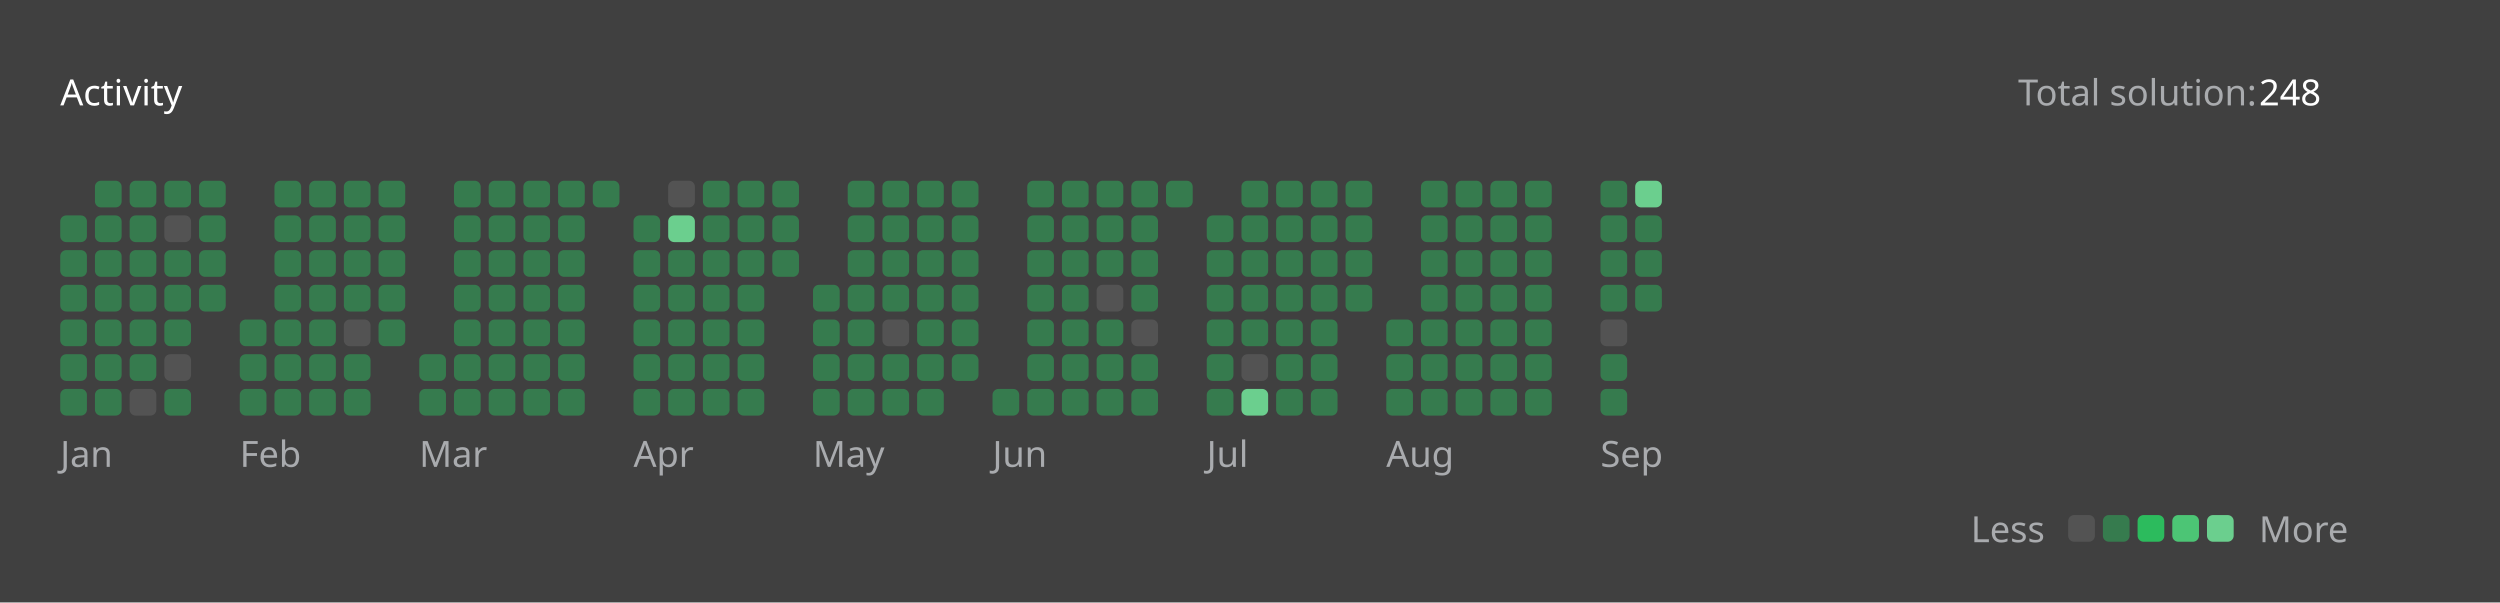
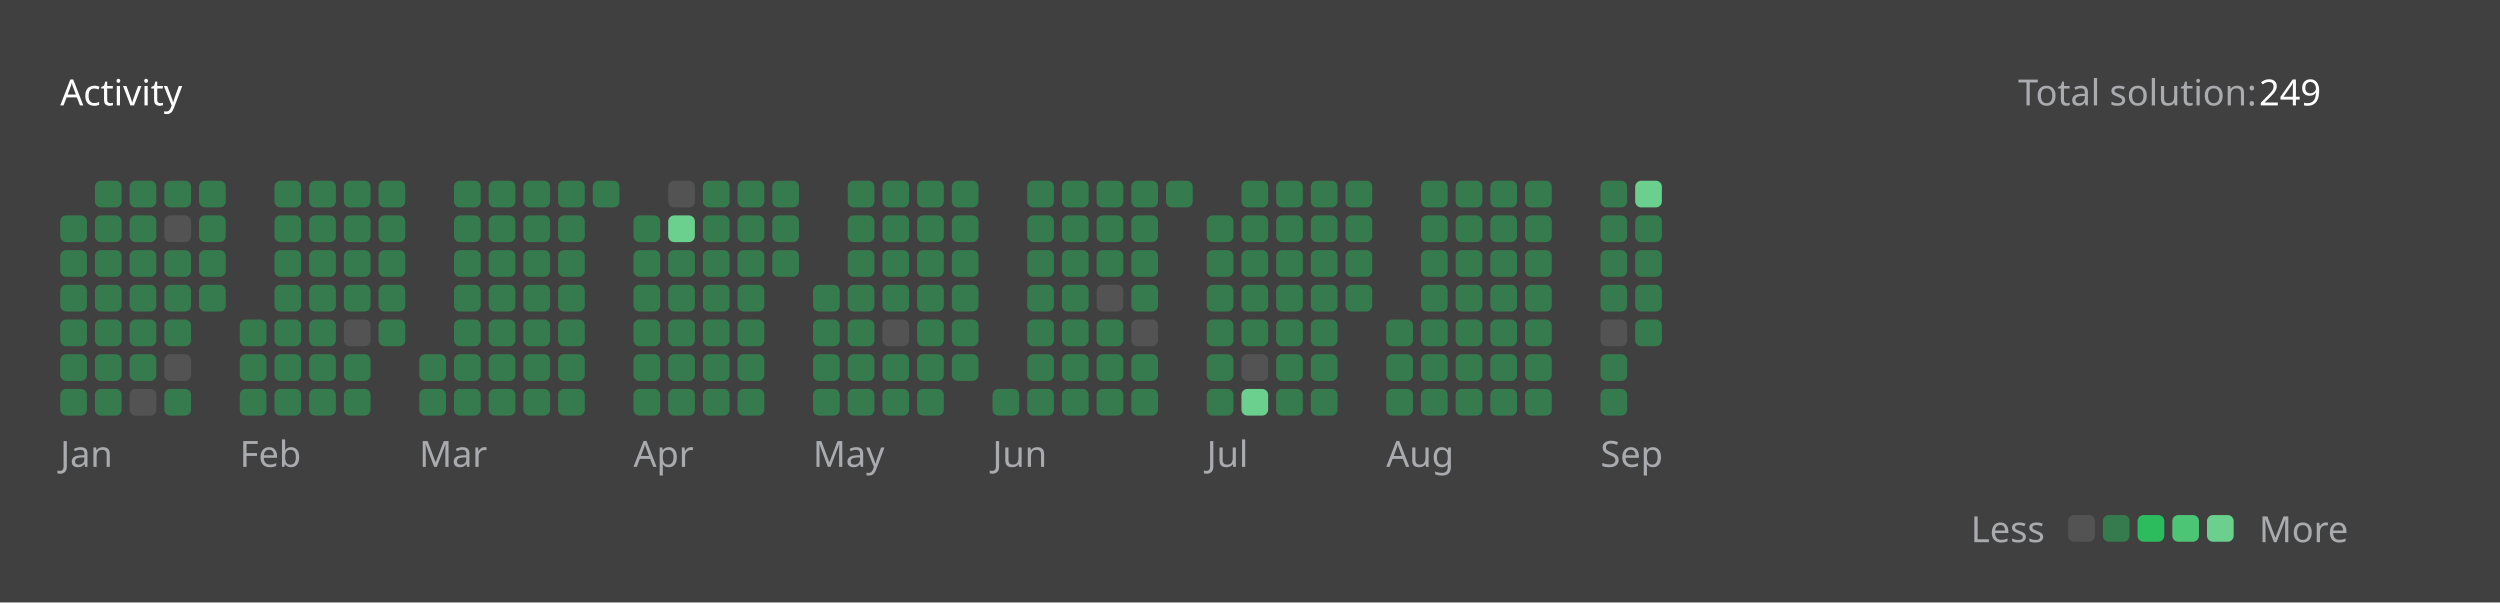
<svg xmlns="http://www.w3.org/2000/svg" version="1.1" height="200" width="830" viewBox="0 0 830 200">
  <style>*{font-family: "Segoe UI", Tahoma, Geneva, Verdana, sans-serif;}</style>
  <style>.title{font-weight: 500;font-size: 1rem;}</style>
  <style>.rotate-90{transform: rotate(-90deg);transform-origin: center;transform-box: fill-box;}</style>
  <style>.state{font-size: .75rem;}</style>
  <style>.light{color: #ffffff;fill: #ffffff;}</style>
  <style>.light-gray{color: #eff2f699;fill: #eff2f699;}</style>
  <style>.dark-gray{color: #ebebf54d;fill: #ebebf54d;}</style>
  <style>.gray{color: #747474;fill: #747474;}</style>
  <style>.orange{color: #ffa116;fill: #ffa116;}</style>
  <style>.background{color: #404040;fill: #404040;}</style>
  <style>.level-1-block{fill: #ffffff1a;}</style>
  <style>.level-2-block{fill: #2cb55d80;}</style>
  <style>.level-3-block{fill: #2cbb5dff;}</style>
  <style>.level-4-block{fill: #4cc575ff;}</style>
  <style>.level-5-block{fill: #6bcf8eff;}</style>
  <rect fill="#404040" x="0" y="0" width="830" height="200" rx="0.5rem" />
  <g text-anchor="start" text-decoration="1" class="title">
    <text x="20" y="35">
      <tspan class="light">Activity</tspan>
      <tspan class="orange" />
    </text>
  </g>
  <g class="state">
    <text x="670" y="35" class="light-gray"> Total solution: </text>
-     <text x="750" y="35" class="light"> 248 </text>
+     <text x="750" y="35" class="light"> 249 </text>
    <text x="678.88" y="180" class="light-gray" text-anchor="end">Less</text>
    <rect x="686.64" y="171" width="8.86" height="8.86" rx="2" ry="2" class="level-1-block" />
    <rect x="698.16" y="171" width="8.86" height="8.86" rx="2" ry="2" class="level-2-block" />
    <rect x="709.68" y="171" width="8.86" height="8.86" rx="2" ry="2" class="level-3-block" />
    <rect x="721.2" y="171" width="8.86" height="8.86" rx="2" ry="2" class="level-4-block" />
    <rect x="732.72" y="171" width="8.86" height="8.86" rx="2" ry="2" class="level-5-block" />
    <text x="750" y="180" class="light-gray">More</text>
  </g>
  <g x="20" y="60">
    <g x="20" y="60">
      <g x="20.0" y="60">
        <rect x="20.0" y="71.52" width="8.86" height="8.86" rx="2" ry="2" class="level-2-block" />
        <rect x="20.0" y="83.04" width="8.86" height="8.86" rx="2" ry="2" class="level-2-block" />
        <rect x="20.0" y="94.56" width="8.86" height="8.86" rx="2" ry="2" class="level-2-block" />
        <rect x="20.0" y="106.08" width="8.86" height="8.86" rx="2" ry="2" class="level-2-block" />
        <rect x="20.0" y="117.6" width="8.86" height="8.86" rx="2" ry="2" class="level-2-block" />
        <rect x="20.0" y="129.12" width="8.86" height="8.86" rx="2" ry="2" class="level-2-block" />
      </g>
      <g x="31.52" y="60">
        <rect x="31.52" y="60.0" width="8.86" height="8.86" rx="2" ry="2" class="level-2-block" />
        <rect x="31.52" y="71.52" width="8.86" height="8.86" rx="2" ry="2" class="level-2-block" />
        <rect x="31.52" y="83.04" width="8.86" height="8.86" rx="2" ry="2" class="level-2-block" />
        <rect x="31.52" y="94.56" width="8.86" height="8.86" rx="2" ry="2" class="level-2-block" />
        <rect x="31.52" y="106.08" width="8.86" height="8.86" rx="2" ry="2" class="level-2-block" />
        <rect x="31.52" y="117.6" width="8.86" height="8.86" rx="2" ry="2" class="level-2-block" />
        <rect x="31.52" y="129.12" width="8.86" height="8.86" rx="2" ry="2" class="level-2-block" />
      </g>
      <g x="43.04" y="60">
        <rect x="43.04" y="60.0" width="8.86" height="8.86" rx="2" ry="2" class="level-2-block" />
        <rect x="43.04" y="71.52" width="8.86" height="8.86" rx="2" ry="2" class="level-2-block" />
        <rect x="43.04" y="83.04" width="8.86" height="8.86" rx="2" ry="2" class="level-2-block" />
        <rect x="43.04" y="94.56" width="8.86" height="8.86" rx="2" ry="2" class="level-2-block" />
        <rect x="43.04" y="106.08" width="8.86" height="8.86" rx="2" ry="2" class="level-2-block" />
        <rect x="43.04" y="117.6" width="8.86" height="8.86" rx="2" ry="2" class="level-2-block" />
        <rect x="43.04" y="129.12" width="8.86" height="8.86" rx="2" ry="2" class="level-1-block" />
      </g>
      <g x="54.56" y="60">
        <rect x="54.56" y="60.0" width="8.86" height="8.86" rx="2" ry="2" class="level-2-block" />
        <rect x="54.56" y="71.52" width="8.86" height="8.86" rx="2" ry="2" class="level-1-block" />
        <rect x="54.56" y="83.04" width="8.86" height="8.86" rx="2" ry="2" class="level-2-block" />
        <rect x="54.56" y="94.56" width="8.86" height="8.86" rx="2" ry="2" class="level-2-block" />
        <rect x="54.56" y="106.08" width="8.86" height="8.86" rx="2" ry="2" class="level-2-block" />
        <rect x="54.56" y="117.6" width="8.86" height="8.86" rx="2" ry="2" class="level-1-block" />
        <rect x="54.56" y="129.12" width="8.86" height="8.86" rx="2" ry="2" class="level-2-block" />
      </g>
      <g x="66.08" y="60">
        <rect x="66.08" y="60.0" width="8.86" height="8.86" rx="2" ry="2" class="level-2-block" />
        <rect x="66.08" y="71.52" width="8.86" height="8.86" rx="2" ry="2" class="level-2-block" />
        <rect x="66.08" y="83.04" width="8.86" height="8.86" rx="2" ry="2" class="level-2-block" />
        <rect x="66.08" y="94.56" width="8.86" height="8.86" rx="2" ry="2" class="level-2-block" />
      </g>
      <text x="20.0" y="155" class="light-gray state">Jan</text>
    </g>
  </g>
  <g x="79.6" y="60">
    <g x="79.6" y="60">
      <g x="79.6" y="60">
        <rect x="79.6" y="106.08" width="8.86" height="8.86" rx="2" ry="2" class="level-2-block" />
        <rect x="79.6" y="117.6" width="8.86" height="8.86" rx="2" ry="2" class="level-2-block" />
        <rect x="79.6" y="129.12" width="8.86" height="8.86" rx="2" ry="2" class="level-2-block" />
      </g>
      <g x="91.12" y="60">
        <rect x="91.12" y="60.0" width="8.86" height="8.86" rx="2" ry="2" class="level-2-block" />
        <rect x="91.12" y="71.52" width="8.86" height="8.86" rx="2" ry="2" class="level-2-block" />
        <rect x="91.12" y="83.04" width="8.86" height="8.86" rx="2" ry="2" class="level-2-block" />
        <rect x="91.12" y="94.56" width="8.86" height="8.86" rx="2" ry="2" class="level-2-block" />
        <rect x="91.12" y="106.08" width="8.86" height="8.86" rx="2" ry="2" class="level-2-block" />
        <rect x="91.12" y="117.6" width="8.86" height="8.86" rx="2" ry="2" class="level-2-block" />
        <rect x="91.12" y="129.12" width="8.86" height="8.86" rx="2" ry="2" class="level-2-block" />
      </g>
      <g x="102.64" y="60">
        <rect x="102.64" y="60.0" width="8.86" height="8.86" rx="2" ry="2" class="level-2-block" />
        <rect x="102.64" y="71.52" width="8.86" height="8.86" rx="2" ry="2" class="level-2-block" />
        <rect x="102.64" y="83.04" width="8.86" height="8.86" rx="2" ry="2" class="level-2-block" />
        <rect x="102.64" y="94.56" width="8.86" height="8.86" rx="2" ry="2" class="level-2-block" />
        <rect x="102.64" y="106.08" width="8.86" height="8.86" rx="2" ry="2" class="level-2-block" />
        <rect x="102.64" y="117.6" width="8.86" height="8.86" rx="2" ry="2" class="level-2-block" />
        <rect x="102.64" y="129.12" width="8.86" height="8.86" rx="2" ry="2" class="level-2-block" />
      </g>
      <g x="114.16" y="60">
        <rect x="114.16" y="60.0" width="8.86" height="8.86" rx="2" ry="2" class="level-2-block" />
        <rect x="114.16" y="71.52" width="8.86" height="8.86" rx="2" ry="2" class="level-2-block" />
        <rect x="114.16" y="83.04" width="8.86" height="8.86" rx="2" ry="2" class="level-2-block" />
        <rect x="114.16" y="94.56" width="8.86" height="8.86" rx="2" ry="2" class="level-2-block" />
        <rect x="114.16" y="106.08" width="8.86" height="8.86" rx="2" ry="2" class="level-1-block" />
        <rect x="114.16" y="117.6" width="8.86" height="8.86" rx="2" ry="2" class="level-2-block" />
        <rect x="114.16" y="129.12" width="8.86" height="8.86" rx="2" ry="2" class="level-2-block" />
      </g>
      <g x="125.68" y="60">
        <rect x="125.68" y="60.0" width="8.86" height="8.86" rx="2" ry="2" class="level-2-block" />
        <rect x="125.68" y="71.52" width="8.86" height="8.86" rx="2" ry="2" class="level-2-block" />
        <rect x="125.68" y="83.04" width="8.86" height="8.86" rx="2" ry="2" class="level-2-block" />
        <rect x="125.68" y="94.56" width="8.86" height="8.86" rx="2" ry="2" class="level-2-block" />
        <rect x="125.68" y="106.08" width="8.86" height="8.86" rx="2" ry="2" class="level-2-block" />
      </g>
      <text x="79.6" y="155" class="light-gray state">Feb</text>
    </g>
  </g>
  <g x="139.2" y="60">
    <g x="139.2" y="60">
      <g x="139.2" y="60">
        <rect x="139.2" y="117.6" width="8.86" height="8.86" rx="2" ry="2" class="level-2-block" />
        <rect x="139.2" y="129.12" width="8.86" height="8.86" rx="2" ry="2" class="level-2-block" />
      </g>
      <g x="150.72" y="60">
        <rect x="150.72" y="60.0" width="8.86" height="8.86" rx="2" ry="2" class="level-2-block" />
        <rect x="150.72" y="71.52" width="8.86" height="8.86" rx="2" ry="2" class="level-2-block" />
        <rect x="150.72" y="83.04" width="8.86" height="8.86" rx="2" ry="2" class="level-2-block" />
        <rect x="150.72" y="94.56" width="8.86" height="8.86" rx="2" ry="2" class="level-2-block" />
        <rect x="150.72" y="106.08" width="8.86" height="8.86" rx="2" ry="2" class="level-2-block" />
        <rect x="150.72" y="117.6" width="8.86" height="8.86" rx="2" ry="2" class="level-2-block" />
        <rect x="150.72" y="129.12" width="8.86" height="8.86" rx="2" ry="2" class="level-2-block" />
      </g>
      <g x="162.24" y="60">
        <rect x="162.24" y="60.0" width="8.86" height="8.86" rx="2" ry="2" class="level-2-block" />
        <rect x="162.24" y="71.52" width="8.86" height="8.86" rx="2" ry="2" class="level-2-block" />
        <rect x="162.24" y="83.04" width="8.86" height="8.86" rx="2" ry="2" class="level-2-block" />
        <rect x="162.24" y="94.56" width="8.86" height="8.86" rx="2" ry="2" class="level-2-block" />
        <rect x="162.24" y="106.08" width="8.86" height="8.86" rx="2" ry="2" class="level-2-block" />
        <rect x="162.24" y="117.6" width="8.86" height="8.86" rx="2" ry="2" class="level-2-block" />
        <rect x="162.24" y="129.12" width="8.86" height="8.86" rx="2" ry="2" class="level-2-block" />
      </g>
      <g x="173.76" y="60">
        <rect x="173.76" y="60.0" width="8.86" height="8.86" rx="2" ry="2" class="level-2-block" />
        <rect x="173.76" y="71.52" width="8.86" height="8.86" rx="2" ry="2" class="level-2-block" />
        <rect x="173.76" y="83.04" width="8.86" height="8.86" rx="2" ry="2" class="level-2-block" />
        <rect x="173.76" y="94.56" width="8.86" height="8.86" rx="2" ry="2" class="level-2-block" />
        <rect x="173.76" y="106.08" width="8.86" height="8.86" rx="2" ry="2" class="level-2-block" />
        <rect x="173.76" y="117.6" width="8.86" height="8.86" rx="2" ry="2" class="level-2-block" />
        <rect x="173.76" y="129.12" width="8.86" height="8.86" rx="2" ry="2" class="level-2-block" />
      </g>
      <g x="185.28" y="60">
        <rect x="185.28" y="60.0" width="8.86" height="8.86" rx="2" ry="2" class="level-2-block" />
        <rect x="185.28" y="71.52" width="8.86" height="8.86" rx="2" ry="2" class="level-2-block" />
        <rect x="185.28" y="83.04" width="8.86" height="8.86" rx="2" ry="2" class="level-2-block" />
        <rect x="185.28" y="94.56" width="8.86" height="8.86" rx="2" ry="2" class="level-2-block" />
        <rect x="185.28" y="106.08" width="8.86" height="8.86" rx="2" ry="2" class="level-2-block" />
        <rect x="185.28" y="117.6" width="8.86" height="8.86" rx="2" ry="2" class="level-2-block" />
        <rect x="185.28" y="129.12" width="8.86" height="8.86" rx="2" ry="2" class="level-2-block" />
      </g>
      <g x="196.8" y="60">
        <rect x="196.8" y="60.0" width="8.86" height="8.86" rx="2" ry="2" class="level-2-block" />
      </g>
      <text x="139.2" y="155" class="light-gray state">Mar</text>
    </g>
  </g>
  <g x="210.32" y="60">
    <g x="210.32" y="60">
      <g x="210.32" y="60">
        <rect x="210.32" y="71.52" width="8.86" height="8.86" rx="2" ry="2" class="level-2-block" />
        <rect x="210.32" y="83.04" width="8.86" height="8.86" rx="2" ry="2" class="level-2-block" />
        <rect x="210.32" y="94.56" width="8.86" height="8.86" rx="2" ry="2" class="level-2-block" />
        <rect x="210.32" y="106.08" width="8.86" height="8.86" rx="2" ry="2" class="level-2-block" />
        <rect x="210.32" y="117.6" width="8.86" height="8.86" rx="2" ry="2" class="level-2-block" />
        <rect x="210.32" y="129.12" width="8.86" height="8.86" rx="2" ry="2" class="level-2-block" />
      </g>
      <g x="221.84" y="60">
        <rect x="221.84" y="60.0" width="8.86" height="8.86" rx="2" ry="2" class="level-1-block" />
        <rect x="221.84" y="71.52" width="8.86" height="8.86" rx="2" ry="2" class="level-5-block" />
        <rect x="221.84" y="83.04" width="8.86" height="8.86" rx="2" ry="2" class="level-2-block" />
        <rect x="221.84" y="94.56" width="8.86" height="8.86" rx="2" ry="2" class="level-2-block" />
        <rect x="221.84" y="106.08" width="8.86" height="8.86" rx="2" ry="2" class="level-2-block" />
        <rect x="221.84" y="117.6" width="8.86" height="8.86" rx="2" ry="2" class="level-2-block" />
        <rect x="221.84" y="129.12" width="8.86" height="8.86" rx="2" ry="2" class="level-2-block" />
      </g>
      <g x="233.36" y="60">
        <rect x="233.36" y="60.0" width="8.86" height="8.86" rx="2" ry="2" class="level-2-block" />
        <rect x="233.36" y="71.52" width="8.86" height="8.86" rx="2" ry="2" class="level-2-block" />
        <rect x="233.36" y="83.04" width="8.86" height="8.86" rx="2" ry="2" class="level-2-block" />
        <rect x="233.36" y="94.56" width="8.86" height="8.86" rx="2" ry="2" class="level-2-block" />
        <rect x="233.36" y="106.08" width="8.86" height="8.86" rx="2" ry="2" class="level-2-block" />
        <rect x="233.36" y="117.6" width="8.86" height="8.86" rx="2" ry="2" class="level-2-block" />
        <rect x="233.36" y="129.12" width="8.86" height="8.86" rx="2" ry="2" class="level-2-block" />
      </g>
      <g x="244.88" y="60">
        <rect x="244.88" y="60.0" width="8.86" height="8.86" rx="2" ry="2" class="level-2-block" />
        <rect x="244.88" y="71.52" width="8.86" height="8.86" rx="2" ry="2" class="level-2-block" />
        <rect x="244.88" y="83.04" width="8.86" height="8.86" rx="2" ry="2" class="level-2-block" />
        <rect x="244.88" y="94.56" width="8.86" height="8.86" rx="2" ry="2" class="level-2-block" />
        <rect x="244.88" y="106.08" width="8.86" height="8.86" rx="2" ry="2" class="level-2-block" />
        <rect x="244.88" y="117.6" width="8.86" height="8.86" rx="2" ry="2" class="level-2-block" />
        <rect x="244.88" y="129.12" width="8.86" height="8.86" rx="2" ry="2" class="level-2-block" />
      </g>
      <g x="256.4" y="60">
        <rect x="256.4" y="60.0" width="8.86" height="8.86" rx="2" ry="2" class="level-2-block" />
        <rect x="256.4" y="71.52" width="8.86" height="8.86" rx="2" ry="2" class="level-2-block" />
        <rect x="256.4" y="83.04" width="8.86" height="8.86" rx="2" ry="2" class="level-2-block" />
      </g>
      <text x="210.32" y="155" class="light-gray state">Apr</text>
    </g>
  </g>
  <g x="269.92" y="60">
    <g x="269.92" y="60">
      <g x="269.92" y="60">
        <rect x="269.92" y="94.56" width="8.86" height="8.86" rx="2" ry="2" class="level-2-block" />
        <rect x="269.92" y="106.08" width="8.86" height="8.86" rx="2" ry="2" class="level-2-block" />
        <rect x="269.92" y="117.6" width="8.86" height="8.86" rx="2" ry="2" class="level-2-block" />
        <rect x="269.92" y="129.12" width="8.86" height="8.86" rx="2" ry="2" class="level-2-block" />
      </g>
      <g x="281.44" y="60">
        <rect x="281.44" y="60.0" width="8.86" height="8.86" rx="2" ry="2" class="level-2-block" />
        <rect x="281.44" y="71.52" width="8.86" height="8.86" rx="2" ry="2" class="level-2-block" />
        <rect x="281.44" y="83.04" width="8.86" height="8.86" rx="2" ry="2" class="level-2-block" />
        <rect x="281.44" y="94.56" width="8.86" height="8.86" rx="2" ry="2" class="level-2-block" />
        <rect x="281.44" y="106.08" width="8.86" height="8.86" rx="2" ry="2" class="level-2-block" />
        <rect x="281.44" y="117.6" width="8.86" height="8.86" rx="2" ry="2" class="level-2-block" />
        <rect x="281.44" y="129.12" width="8.86" height="8.86" rx="2" ry="2" class="level-2-block" />
      </g>
      <g x="292.96" y="60">
        <rect x="292.96" y="60.0" width="8.86" height="8.86" rx="2" ry="2" class="level-2-block" />
        <rect x="292.96" y="71.52" width="8.86" height="8.86" rx="2" ry="2" class="level-2-block" />
        <rect x="292.96" y="83.04" width="8.86" height="8.86" rx="2" ry="2" class="level-2-block" />
        <rect x="292.96" y="94.56" width="8.86" height="8.86" rx="2" ry="2" class="level-2-block" />
        <rect x="292.96" y="106.08" width="8.86" height="8.86" rx="2" ry="2" class="level-1-block" />
        <rect x="292.96" y="117.6" width="8.86" height="8.86" rx="2" ry="2" class="level-2-block" />
        <rect x="292.96" y="129.12" width="8.86" height="8.86" rx="2" ry="2" class="level-2-block" />
      </g>
      <g x="304.48" y="60">
        <rect x="304.48" y="60.0" width="8.86" height="8.86" rx="2" ry="2" class="level-2-block" />
        <rect x="304.48" y="71.52" width="8.86" height="8.86" rx="2" ry="2" class="level-2-block" />
        <rect x="304.48" y="83.04" width="8.86" height="8.86" rx="2" ry="2" class="level-2-block" />
        <rect x="304.48" y="94.56" width="8.86" height="8.86" rx="2" ry="2" class="level-2-block" />
        <rect x="304.48" y="106.08" width="8.86" height="8.86" rx="2" ry="2" class="level-2-block" />
        <rect x="304.48" y="117.6" width="8.86" height="8.86" rx="2" ry="2" class="level-2-block" />
        <rect x="304.48" y="129.12" width="8.86" height="8.86" rx="2" ry="2" class="level-2-block" />
      </g>
      <g x="316" y="60">
        <rect x="316" y="60.0" width="8.86" height="8.86" rx="2" ry="2" class="level-2-block" />
        <rect x="316" y="71.52" width="8.86" height="8.86" rx="2" ry="2" class="level-2-block" />
        <rect x="316" y="83.04" width="8.86" height="8.86" rx="2" ry="2" class="level-2-block" />
        <rect x="316" y="94.56" width="8.86" height="8.86" rx="2" ry="2" class="level-2-block" />
        <rect x="316" y="106.08" width="8.86" height="8.86" rx="2" ry="2" class="level-2-block" />
        <rect x="316" y="117.6" width="8.86" height="8.86" rx="2" ry="2" class="level-2-block" />
      </g>
      <text x="269.92" y="155" class="light-gray state">May</text>
    </g>
  </g>
  <g x="329.52" y="60">
    <g x="329.52" y="60">
      <g x="329.52" y="60">
        <rect x="329.52" y="129.12" width="8.86" height="8.86" rx="2" ry="2" class="level-2-block" />
      </g>
      <g x="341.04" y="60">
        <rect x="341.04" y="60.0" width="8.86" height="8.86" rx="2" ry="2" class="level-2-block" />
        <rect x="341.04" y="71.52" width="8.86" height="8.86" rx="2" ry="2" class="level-2-block" />
        <rect x="341.04" y="83.04" width="8.86" height="8.86" rx="2" ry="2" class="level-2-block" />
        <rect x="341.04" y="94.56" width="8.86" height="8.86" rx="2" ry="2" class="level-2-block" />
        <rect x="341.04" y="106.08" width="8.86" height="8.86" rx="2" ry="2" class="level-2-block" />
        <rect x="341.04" y="117.6" width="8.86" height="8.86" rx="2" ry="2" class="level-2-block" />
        <rect x="341.04" y="129.12" width="8.86" height="8.86" rx="2" ry="2" class="level-2-block" />
      </g>
      <g x="352.56" y="60">
        <rect x="352.56" y="60.0" width="8.86" height="8.86" rx="2" ry="2" class="level-2-block" />
        <rect x="352.56" y="71.52" width="8.86" height="8.86" rx="2" ry="2" class="level-2-block" />
        <rect x="352.56" y="83.04" width="8.86" height="8.86" rx="2" ry="2" class="level-2-block" />
        <rect x="352.56" y="94.56" width="8.86" height="8.86" rx="2" ry="2" class="level-2-block" />
        <rect x="352.56" y="106.08" width="8.86" height="8.86" rx="2" ry="2" class="level-2-block" />
        <rect x="352.56" y="117.6" width="8.86" height="8.86" rx="2" ry="2" class="level-2-block" />
        <rect x="352.56" y="129.12" width="8.86" height="8.86" rx="2" ry="2" class="level-2-block" />
      </g>
      <g x="364.08" y="60">
        <rect x="364.08" y="60.0" width="8.86" height="8.86" rx="2" ry="2" class="level-2-block" />
        <rect x="364.08" y="71.52" width="8.86" height="8.86" rx="2" ry="2" class="level-2-block" />
        <rect x="364.08" y="83.04" width="8.86" height="8.86" rx="2" ry="2" class="level-2-block" />
        <rect x="364.08" y="94.56" width="8.86" height="8.86" rx="2" ry="2" class="level-1-block" />
        <rect x="364.08" y="106.08" width="8.86" height="8.86" rx="2" ry="2" class="level-2-block" />
        <rect x="364.08" y="117.6" width="8.86" height="8.86" rx="2" ry="2" class="level-2-block" />
        <rect x="364.08" y="129.12" width="8.86" height="8.86" rx="2" ry="2" class="level-2-block" />
      </g>
      <g x="375.6" y="60">
        <rect x="375.6" y="60.0" width="8.86" height="8.86" rx="2" ry="2" class="level-2-block" />
        <rect x="375.6" y="71.52" width="8.86" height="8.86" rx="2" ry="2" class="level-2-block" />
        <rect x="375.6" y="83.04" width="8.86" height="8.86" rx="2" ry="2" class="level-2-block" />
        <rect x="375.6" y="94.56" width="8.86" height="8.86" rx="2" ry="2" class="level-2-block" />
        <rect x="375.6" y="106.08" width="8.86" height="8.86" rx="2" ry="2" class="level-1-block" />
        <rect x="375.6" y="117.6" width="8.86" height="8.86" rx="2" ry="2" class="level-2-block" />
        <rect x="375.6" y="129.12" width="8.86" height="8.86" rx="2" ry="2" class="level-2-block" />
      </g>
      <g x="387.12" y="60">
        <rect x="387.12" y="60.0" width="8.86" height="8.86" rx="2" ry="2" class="level-2-block" />
      </g>
      <text x="329.52" y="155" class="light-gray state">Jun</text>
    </g>
  </g>
  <g x="400.64" y="60">
    <g x="400.64" y="60">
      <g x="400.64" y="60">
        <rect x="400.64" y="71.52" width="8.86" height="8.86" rx="2" ry="2" class="level-2-block" />
        <rect x="400.64" y="83.04" width="8.86" height="8.86" rx="2" ry="2" class="level-2-block" />
        <rect x="400.64" y="94.56" width="8.86" height="8.86" rx="2" ry="2" class="level-2-block" />
        <rect x="400.64" y="106.08" width="8.86" height="8.86" rx="2" ry="2" class="level-2-block" />
        <rect x="400.64" y="117.6" width="8.86" height="8.86" rx="2" ry="2" class="level-2-block" />
        <rect x="400.64" y="129.12" width="8.86" height="8.86" rx="2" ry="2" class="level-2-block" />
      </g>
      <g x="412.16" y="60">
        <rect x="412.16" y="60.0" width="8.86" height="8.86" rx="2" ry="2" class="level-2-block" />
        <rect x="412.16" y="71.52" width="8.86" height="8.86" rx="2" ry="2" class="level-2-block" />
        <rect x="412.16" y="83.04" width="8.86" height="8.86" rx="2" ry="2" class="level-2-block" />
        <rect x="412.16" y="94.56" width="8.86" height="8.86" rx="2" ry="2" class="level-2-block" />
        <rect x="412.16" y="106.08" width="8.86" height="8.86" rx="2" ry="2" class="level-2-block" />
        <rect x="412.16" y="117.6" width="8.86" height="8.86" rx="2" ry="2" class="level-1-block" />
        <rect x="412.16" y="129.12" width="8.86" height="8.86" rx="2" ry="2" class="level-5-block" />
      </g>
      <g x="423.68" y="60">
        <rect x="423.68" y="60.0" width="8.86" height="8.86" rx="2" ry="2" class="level-2-block" />
        <rect x="423.68" y="71.52" width="8.86" height="8.86" rx="2" ry="2" class="level-2-block" />
        <rect x="423.68" y="83.04" width="8.86" height="8.86" rx="2" ry="2" class="level-2-block" />
        <rect x="423.68" y="94.56" width="8.86" height="8.86" rx="2" ry="2" class="level-2-block" />
        <rect x="423.68" y="106.08" width="8.86" height="8.86" rx="2" ry="2" class="level-2-block" />
        <rect x="423.68" y="117.6" width="8.86" height="8.86" rx="2" ry="2" class="level-2-block" />
        <rect x="423.68" y="129.12" width="8.86" height="8.86" rx="2" ry="2" class="level-2-block" />
      </g>
      <g x="435.2" y="60">
        <rect x="435.2" y="60.0" width="8.86" height="8.86" rx="2" ry="2" class="level-2-block" />
        <rect x="435.2" y="71.52" width="8.86" height="8.86" rx="2" ry="2" class="level-2-block" />
        <rect x="435.2" y="83.04" width="8.86" height="8.86" rx="2" ry="2" class="level-2-block" />
        <rect x="435.2" y="94.56" width="8.86" height="8.86" rx="2" ry="2" class="level-2-block" />
        <rect x="435.2" y="106.08" width="8.86" height="8.86" rx="2" ry="2" class="level-2-block" />
        <rect x="435.2" y="117.6" width="8.86" height="8.86" rx="2" ry="2" class="level-2-block" />
        <rect x="435.2" y="129.12" width="8.86" height="8.86" rx="2" ry="2" class="level-2-block" />
      </g>
      <g x="446.72" y="60">
        <rect x="446.72" y="60.0" width="8.86" height="8.86" rx="2" ry="2" class="level-2-block" />
        <rect x="446.72" y="71.52" width="8.86" height="8.86" rx="2" ry="2" class="level-2-block" />
        <rect x="446.72" y="83.04" width="8.86" height="8.86" rx="2" ry="2" class="level-2-block" />
        <rect x="446.72" y="94.56" width="8.86" height="8.86" rx="2" ry="2" class="level-2-block" />
      </g>
      <text x="400.64" y="155" class="light-gray state">Jul</text>
    </g>
  </g>
  <g x="460.24" y="60">
    <g x="460.24" y="60">
      <g x="460.24" y="60">
        <rect x="460.24" y="106.08" width="8.86" height="8.86" rx="2" ry="2" class="level-2-block" />
        <rect x="460.24" y="117.6" width="8.86" height="8.86" rx="2" ry="2" class="level-2-block" />
        <rect x="460.24" y="129.12" width="8.86" height="8.86" rx="2" ry="2" class="level-2-block" />
      </g>
      <g x="471.76" y="60">
        <rect x="471.76" y="60.0" width="8.86" height="8.86" rx="2" ry="2" class="level-2-block" />
        <rect x="471.76" y="71.52" width="8.86" height="8.86" rx="2" ry="2" class="level-2-block" />
        <rect x="471.76" y="83.04" width="8.86" height="8.86" rx="2" ry="2" class="level-2-block" />
        <rect x="471.76" y="94.56" width="8.86" height="8.86" rx="2" ry="2" class="level-2-block" />
        <rect x="471.76" y="106.08" width="8.86" height="8.86" rx="2" ry="2" class="level-2-block" />
        <rect x="471.76" y="117.6" width="8.86" height="8.86" rx="2" ry="2" class="level-2-block" />
        <rect x="471.76" y="129.12" width="8.86" height="8.86" rx="2" ry="2" class="level-2-block" />
      </g>
      <g x="483.28" y="60">
        <rect x="483.28" y="60.0" width="8.86" height="8.86" rx="2" ry="2" class="level-2-block" />
        <rect x="483.28" y="71.52" width="8.86" height="8.86" rx="2" ry="2" class="level-2-block" />
        <rect x="483.28" y="83.04" width="8.86" height="8.86" rx="2" ry="2" class="level-2-block" />
        <rect x="483.28" y="94.56" width="8.86" height="8.86" rx="2" ry="2" class="level-2-block" />
        <rect x="483.28" y="106.08" width="8.86" height="8.86" rx="2" ry="2" class="level-2-block" />
        <rect x="483.28" y="117.6" width="8.86" height="8.86" rx="2" ry="2" class="level-2-block" />
        <rect x="483.28" y="129.12" width="8.86" height="8.86" rx="2" ry="2" class="level-2-block" />
      </g>
      <g x="494.8" y="60">
        <rect x="494.8" y="60.0" width="8.86" height="8.86" rx="2" ry="2" class="level-2-block" />
        <rect x="494.8" y="71.52" width="8.86" height="8.86" rx="2" ry="2" class="level-2-block" />
        <rect x="494.8" y="83.04" width="8.86" height="8.86" rx="2" ry="2" class="level-2-block" />
        <rect x="494.8" y="94.56" width="8.86" height="8.86" rx="2" ry="2" class="level-2-block" />
        <rect x="494.8" y="106.08" width="8.86" height="8.86" rx="2" ry="2" class="level-2-block" />
        <rect x="494.8" y="117.6" width="8.86" height="8.86" rx="2" ry="2" class="level-2-block" />
        <rect x="494.8" y="129.12" width="8.86" height="8.86" rx="2" ry="2" class="level-2-block" />
      </g>
      <g x="506.32" y="60">
        <rect x="506.32" y="60.0" width="8.86" height="8.86" rx="2" ry="2" class="level-2-block" />
        <rect x="506.32" y="71.52" width="8.86" height="8.86" rx="2" ry="2" class="level-2-block" />
        <rect x="506.32" y="83.04" width="8.86" height="8.86" rx="2" ry="2" class="level-2-block" />
        <rect x="506.32" y="94.56" width="8.86" height="8.86" rx="2" ry="2" class="level-2-block" />
        <rect x="506.32" y="106.08" width="8.86" height="8.86" rx="2" ry="2" class="level-2-block" />
        <rect x="506.32" y="117.6" width="8.86" height="8.86" rx="2" ry="2" class="level-2-block" />
        <rect x="506.32" y="129.12" width="8.86" height="8.86" rx="2" ry="2" class="level-2-block" />
      </g>
      <text x="460.24" y="155" class="light-gray state">Aug</text>
    </g>
  </g>
  <g x="531.36" y="60">
    <g x="531.36" y="60">
      <g x="531.36" y="60">
        <rect x="531.36" y="60.0" width="8.86" height="8.86" rx="2" ry="2" class="level-2-block" />
        <rect x="531.36" y="71.52" width="8.86" height="8.86" rx="2" ry="2" class="level-2-block" />
        <rect x="531.36" y="83.04" width="8.86" height="8.86" rx="2" ry="2" class="level-2-block" />
        <rect x="531.36" y="94.56" width="8.86" height="8.86" rx="2" ry="2" class="level-2-block" />
        <rect x="531.36" y="106.08" width="8.86" height="8.86" rx="2" ry="2" class="level-1-block" />
        <rect x="531.36" y="117.6" width="8.86" height="8.86" rx="2" ry="2" class="level-2-block" />
        <rect x="531.36" y="129.12" width="8.86" height="8.86" rx="2" ry="2" class="level-2-block" />
      </g>
      <g x="542.88" y="60">
        <rect x="542.88" y="60.0" width="8.86" height="8.86" rx="2" ry="2" class="level-5-block" />
        <rect x="542.88" y="71.52" width="8.86" height="8.86" rx="2" ry="2" class="level-2-block" />
        <rect x="542.88" y="83.04" width="8.86" height="8.86" rx="2" ry="2" class="level-2-block" />
        <rect x="542.88" y="94.56" width="8.86" height="8.86" rx="2" ry="2" class="level-2-block" />
+         <rect x="542.88" y="106.08" width="8.86" height="8.86" rx="2" ry="2" class="level-2-block" />
      </g>
      <text x="531.36" y="155" class="light-gray state">Sep</text>
    </g>
  </g>
</svg>
